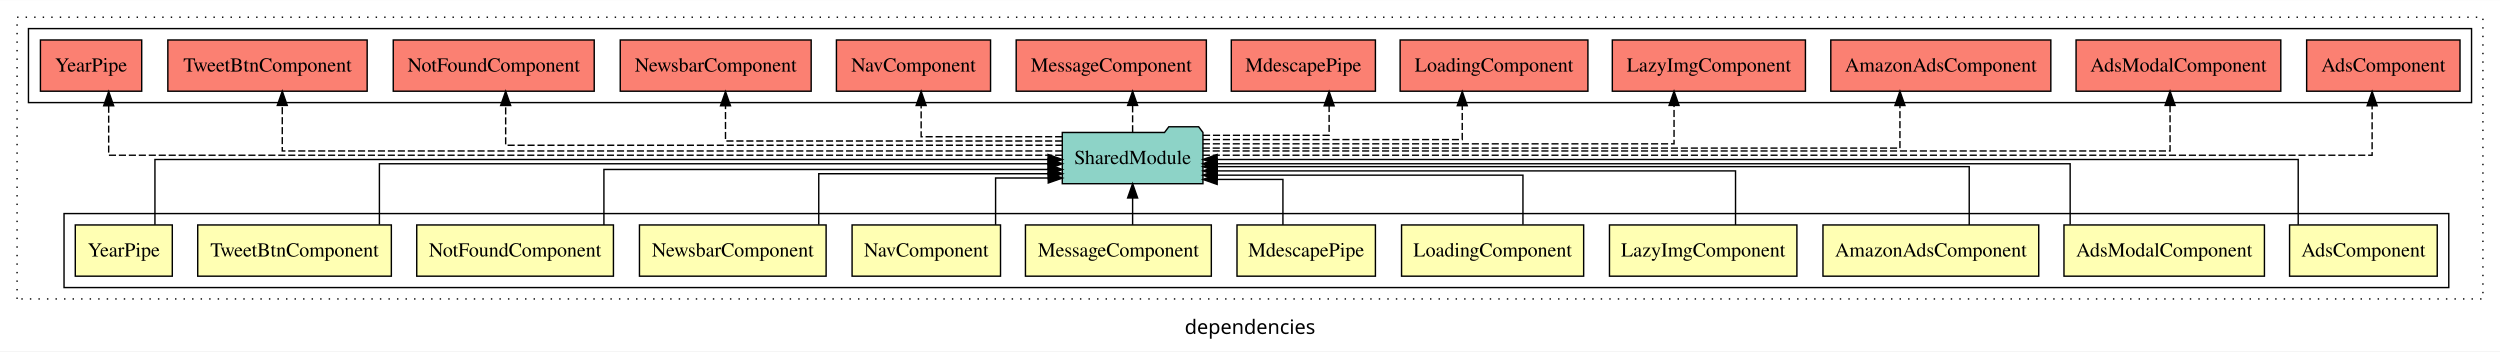
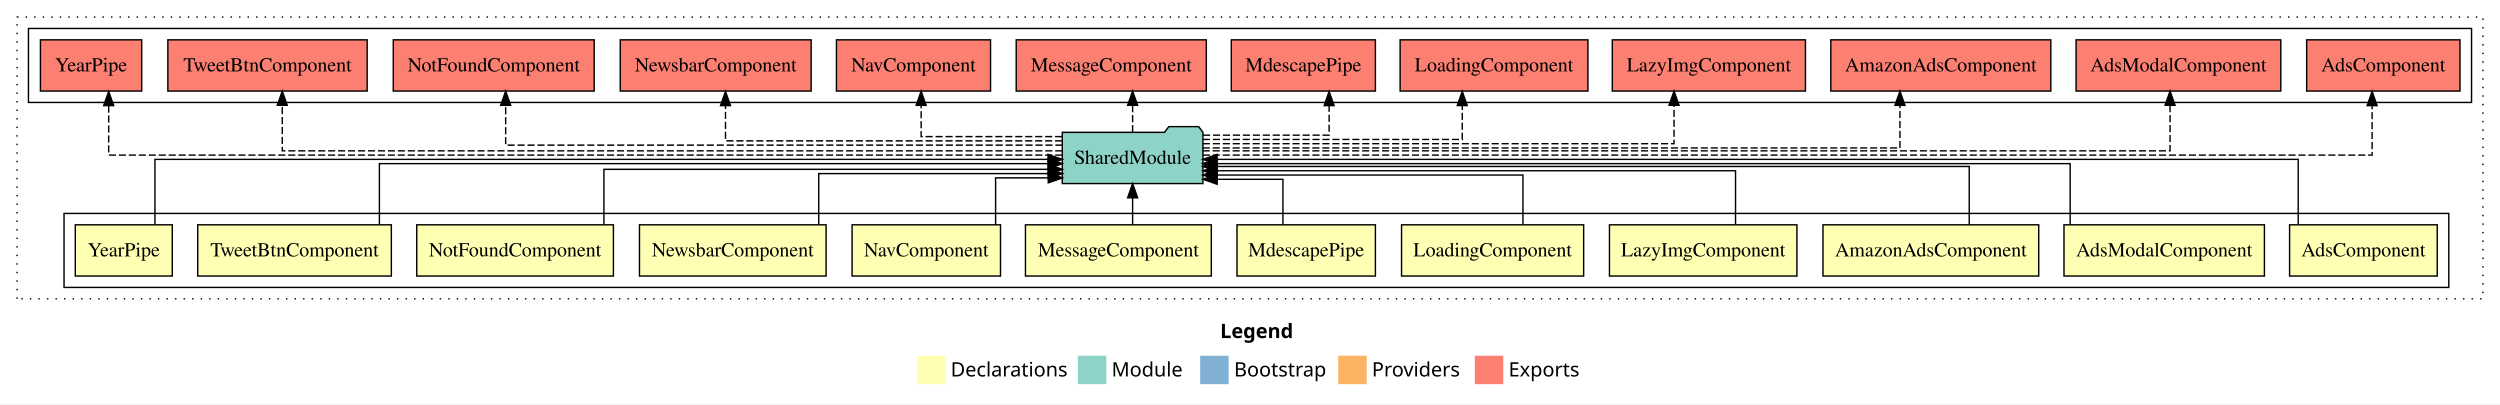
- <svg xmlns="http://www.w3.org/2000/svg" width="1757pt" height="247pt" viewBox="0.00 0.00 1757.00 246.80">
-   <g id="graph0" class="graph" transform="scale(1 1) rotate(0) translate(4 242.8)">
-     <polygon fill="white" stroke="transparent" points="-4,4 -4,-242.8 1753,-242.8 1753,4 -4,4" />
-     <text text-anchor="middle" x="874.5" y="-8.2" font-family="sans-serif" font-size="14.00">dependencies</text>
+ <svg xmlns="http://www.w3.org/2000/svg" width="1757pt" height="284pt" viewBox="0.00 0.00 1757.00 284.00">
+   <g id="graph0" class="graph" transform="scale(1 1) rotate(0) translate(4 280)">
+     <polygon fill="white" stroke="transparent" points="-4,4 -4,-280 1753,-280 1753,4 -4,4" />
+     <text text-anchor="start" x="853.51" y="-42.4" font-family="Times-12" font-weight="bold" font-size="14.00">Legend</text>
+     <polygon fill="#ffffb3" stroke="transparent" points="640.5,-10 640.5,-30 660.5,-30 660.5,-10 640.5,-10" />
+     <text text-anchor="start" x="664.13" y="-15.4" font-family="Times-12" font-size="14.00">  Declarations</text>
+     <polygon fill="#8dd3c7" stroke="transparent" points="753.5,-10 753.5,-30 773.5,-30 773.5,-10 753.5,-10" />
+     <text text-anchor="start" x="777.23" y="-15.4" font-family="Times-12" font-size="14.00">  Module</text>
+     <polygon fill="#80b1d3" stroke="transparent" points="839.5,-10 839.5,-30 859.5,-30 859.5,-10 839.5,-10" />
+     <text text-anchor="start" x="863.28" y="-15.4" font-family="Times-12" font-size="14.00">  Bootstrap</text>
+     <polygon fill="#fdb462" stroke="transparent" points="936.5,-10 936.5,-30 956.5,-30 956.5,-10 936.5,-10" />
+     <text text-anchor="start" x="960.17" y="-15.4" font-family="Times-12" font-size="14.00">  Providers</text>
+     <polygon fill="#fb8072" stroke="transparent" points="1032.5,-10 1032.5,-30 1052.5,-30 1052.5,-10 1032.5,-10" />
+     <text text-anchor="start" x="1056.23" y="-15.4" font-family="Times-12" font-size="14.00">  Exports</text>
    <g id="clust1" class="cluster">
-       <polygon fill="none" stroke="black" stroke-dasharray="1,5" points="8,-32.8 8,-230.8 1741,-230.8 1741,-32.8 8,-32.8" />
+       <polygon fill="none" stroke="black" stroke-dasharray="1,5" points="8,-70 8,-268 1741,-268 1741,-70 8,-70" />
    </g>
    <g id="clust16" class="cluster">
-       <polygon fill="none" stroke="black" points="16,-170.8 16,-222.8 1733,-222.8 1733,-170.8 16,-170.8" />
+       <polygon fill="none" stroke="black" points="16,-208 16,-260 1733,-260 1733,-208 16,-208" />
    </g>
    <g id="clust2" class="cluster">
-       <polygon fill="none" stroke="black" points="41,-40.8 41,-92.8 1717,-92.8 1717,-40.8 41,-40.8" />
+       <polygon fill="none" stroke="black" points="41,-78 41,-130 1717,-130 1717,-78 41,-78" />
    </g>
    <g id="node1" class="node">
-       <polygon fill="#ffffb3" stroke="black" points="1708.89,-84.8 1605.11,-84.8 1605.11,-48.8 1708.89,-48.8 1708.89,-84.8" />
-       <text text-anchor="middle" x="1657" y="-62.6" font-family="Times,serif" font-size="14.00">AdsComponent</text>
+       <polygon fill="#ffffb3" stroke="black" points="1708.88,-122 1605.12,-122 1605.12,-86 1708.88,-86 1708.88,-122" />
+       <text text-anchor="middle" x="1657" y="-99.8" font-family="Times,serif" font-size="14.00">AdsComponent</text>
    </g>
    <g id="node13" class="node">
-       <polygon fill="#8dd3c7" stroke="black" points="841.43,-149.8 838.43,-153.8 817.43,-153.8 814.43,-149.8 742.57,-149.8 742.57,-113.8 841.43,-113.8 841.43,-149.8" />
-       <text text-anchor="middle" x="792" y="-127.6" font-family="Times,serif" font-size="14.00">SharedModule</text>
+       <polygon fill="#8dd3c7" stroke="black" points="841.42,-187 838.42,-191 817.42,-191 814.42,-187 742.58,-187 742.58,-151 841.42,-151 841.42,-187" />
+       <text text-anchor="middle" x="792" y="-164.8" font-family="Times,serif" font-size="14.00">SharedModule</text>
    </g>
    <g id="edge1" class="edge">
-       <path fill="none" stroke="black" d="M1611.18,-84.97C1611.18,-103.89 1611.18,-130.8 1611.18,-130.8 1611.18,-130.8 851.4,-130.8 851.4,-130.8" />
-       <polygon fill="black" stroke="black" points="851.4,-127.3 841.4,-130.8 851.4,-134.3 851.4,-127.3" />
+       <path fill="none" stroke="black" d="M1611.18,-122.17C1611.18,-141.09 1611.18,-168 1611.18,-168 1611.18,-168 851.4,-168 851.4,-168" />
+       <polygon fill="black" stroke="black" points="851.4,-164.5 841.4,-168 851.4,-171.5 851.4,-164.5" />
    </g>
    <g id="node2" class="node">
-       <polygon fill="#ffffb3" stroke="black" points="1587.44,-84.8 1446.56,-84.8 1446.56,-48.8 1587.44,-48.8 1587.44,-84.8" />
-       <text text-anchor="middle" x="1517" y="-62.6" font-family="Times,serif" font-size="14.00">AdsModalComponent</text>
+       <polygon fill="#ffffb3" stroke="black" points="1587.43,-122 1446.57,-122 1446.57,-86 1587.43,-86 1587.43,-122" />
+       <text text-anchor="middle" x="1517" y="-99.8" font-family="Times,serif" font-size="14.00">AdsModalComponent</text>
    </g>
    <g id="edge2" class="edge">
-       <path fill="none" stroke="black" d="M1450.9,-85.1C1450.9,-103.07 1450.9,-127.8 1450.9,-127.8 1450.9,-127.8 851.26,-127.8 851.26,-127.8" />
-       <polygon fill="black" stroke="black" points="851.26,-124.3 841.26,-127.8 851.26,-131.3 851.26,-124.3" />
+       <path fill="none" stroke="black" d="M1450.91,-122.3C1450.91,-140.27 1450.91,-165 1450.91,-165 1450.91,-165 851.26,-165 851.26,-165" />
+       <polygon fill="black" stroke="black" points="851.26,-161.5 841.26,-165 851.26,-168.5 851.26,-161.5" />
    </g>
    <g id="node3" class="node">
-       <polygon fill="#ffffb3" stroke="black" points="1428.82,-84.8 1277.18,-84.8 1277.18,-48.8 1428.82,-48.8 1428.82,-84.8" />
-       <text text-anchor="middle" x="1353" y="-62.6" font-family="Times,serif" font-size="14.00">AmazonAdsComponent</text>
+       <polygon fill="#ffffb3" stroke="black" points="1428.81,-122 1277.19,-122 1277.19,-86 1428.81,-86 1428.81,-122" />
+       <text text-anchor="middle" x="1353" y="-99.8" font-family="Times,serif" font-size="14.00">AmazonAdsComponent</text>
    </g>
    <g id="edge3" class="edge">
-       <path fill="none" stroke="black" d="M1379.97,-84.82C1379.97,-102.17 1379.97,-125.8 1379.97,-125.8 1379.97,-125.8 851.37,-125.8 851.37,-125.8" />
-       <polygon fill="black" stroke="black" points="851.37,-122.3 841.37,-125.8 851.37,-129.3 851.37,-122.3" />
+       <path fill="none" stroke="black" d="M1379.97,-122.02C1379.97,-139.37 1379.97,-163 1379.97,-163 1379.97,-163 851.37,-163 851.37,-163" />
+       <polygon fill="black" stroke="black" points="851.37,-159.5 841.37,-163 851.37,-166.5 851.37,-159.5" />
    </g>
    <g id="node4" class="node">
-       <polygon fill="#ffffb3" stroke="black" points="1258.86,-84.8 1127.14,-84.8 1127.14,-48.8 1258.86,-48.8 1258.86,-84.8" />
-       <text text-anchor="middle" x="1193" y="-62.6" font-family="Times,serif" font-size="14.00">LazyImgComponent</text>
+       <polygon fill="#ffffb3" stroke="black" points="1258.87,-122 1127.13,-122 1127.13,-86 1258.87,-86 1258.87,-122" />
+       <text text-anchor="middle" x="1193" y="-99.8" font-family="Times,serif" font-size="14.00">LazyImgComponent</text>
    </g>
    <g id="edge4" class="edge">
-       <path fill="none" stroke="black" d="M1215.73,-84.83C1215.73,-101.2 1215.73,-122.8 1215.73,-122.8 1215.73,-122.8 851.44,-122.8 851.44,-122.8" />
-       <polygon fill="black" stroke="black" points="851.44,-119.3 841.44,-122.8 851.44,-126.3 851.44,-119.3" />
+       <path fill="none" stroke="black" d="M1215.73,-122.03C1215.73,-138.4 1215.73,-160 1215.73,-160 1215.73,-160 851.44,-160 851.44,-160" />
+       <polygon fill="black" stroke="black" points="851.44,-156.5 841.44,-160 851.44,-163.5 851.44,-156.5" />
    </g>
    <g id="node5" class="node">
-       <polygon fill="#ffffb3" stroke="black" points="1108.99,-84.8 981.01,-84.8 981.01,-48.8 1108.99,-48.8 1108.99,-84.8" />
-       <text text-anchor="middle" x="1045" y="-62.6" font-family="Times,serif" font-size="14.00">LoadingComponent</text>
+       <polygon fill="#ffffb3" stroke="black" points="1108.99,-122 981.01,-122 981.01,-86 1108.99,-86 1108.99,-122" />
+       <text text-anchor="middle" x="1045" y="-99.8" font-family="Times,serif" font-size="14.00">LoadingComponent</text>
    </g>
    <g id="edge5" class="edge">
-       <path fill="none" stroke="black" d="M1066.33,-85.04C1066.33,-100.37 1066.33,-119.8 1066.33,-119.8 1066.33,-119.8 851.36,-119.8 851.36,-119.8" />
-       <polygon fill="black" stroke="black" points="851.36,-116.3 841.36,-119.8 851.36,-123.3 851.36,-116.3" />
+       <path fill="none" stroke="black" d="M1066.33,-122.24C1066.33,-137.57 1066.33,-157 1066.33,-157 1066.33,-157 851.36,-157 851.36,-157" />
+       <polygon fill="black" stroke="black" points="851.36,-153.5 841.36,-157 851.36,-160.5 851.36,-153.5" />
    </g>
    <g id="node6" class="node">
-       <polygon fill="#ffffb3" stroke="black" points="962.64,-84.8 865.36,-84.8 865.36,-48.8 962.64,-48.8 962.64,-84.8" />
-       <text text-anchor="middle" x="914" y="-62.6" font-family="Times,serif" font-size="14.00">MdescapePipe</text>
+       <polygon fill="#ffffb3" stroke="black" points="962.64,-122 865.36,-122 865.36,-86 962.64,-86 962.64,-122" />
+       <text text-anchor="middle" x="914" y="-99.8" font-family="Times,serif" font-size="14.00">MdescapePipe</text>
    </g>
    <g id="edge6" class="edge">
-       <path fill="none" stroke="black" d="M897.64,-84.85C897.64,-99.17 897.64,-116.8 897.64,-116.8 897.64,-116.8 851.42,-116.8 851.42,-116.8" />
-       <polygon fill="black" stroke="black" points="851.42,-113.3 841.42,-116.8 851.42,-120.3 851.42,-113.3" />
+       <path fill="none" stroke="black" d="M897.64,-122.05C897.64,-136.37 897.64,-154 897.64,-154 897.64,-154 851.42,-154 851.42,-154" />
+       <polygon fill="black" stroke="black" points="851.42,-150.5 841.42,-154 851.42,-157.5 851.42,-150.5" />
    </g>
    <g id="node7" class="node">
-       <polygon fill="#ffffb3" stroke="black" points="847.32,-84.8 716.68,-84.8 716.68,-48.8 847.32,-48.8 847.32,-84.8" />
-       <text text-anchor="middle" x="782" y="-62.6" font-family="Times,serif" font-size="14.00">MessageComponent</text>
+       <polygon fill="#ffffb3" stroke="black" points="847.31,-122 716.69,-122 716.69,-86 847.31,-86 847.31,-122" />
+       <text text-anchor="middle" x="782" y="-99.8" font-family="Times,serif" font-size="14.00">MessageComponent</text>
    </g>
    <g id="edge7" class="edge">
-       <path fill="none" stroke="black" d="M792,-84.91C792,-84.91 792,-103.79 792,-103.79" />
-       <polygon fill="black" stroke="black" points="788.5,-103.79 792,-113.79 795.5,-103.79 788.5,-103.79" />
+       <path fill="none" stroke="black" d="M792,-122.11C792,-122.11 792,-140.99 792,-140.99" />
+       <polygon fill="black" stroke="black" points="788.5,-140.99 792,-150.99 795.5,-140.99 788.5,-140.99" />
    </g>
    <g id="node8" class="node">
-       <polygon fill="#ffffb3" stroke="black" points="699.16,-84.8 594.84,-84.8 594.84,-48.8 699.16,-48.8 699.16,-84.8" />
-       <text text-anchor="middle" x="647" y="-62.6" font-family="Times,serif" font-size="14.00">NavComponent</text>
+       <polygon fill="#ffffb3" stroke="black" points="699.15,-122 594.85,-122 594.85,-86 699.15,-86 699.15,-122" />
+       <text text-anchor="middle" x="647" y="-99.8" font-family="Times,serif" font-size="14.00">NavComponent</text>
    </g>
    <g id="edge8" class="edge">
-       <path fill="none" stroke="black" d="M695.7,-84.92C695.7,-99.58 695.7,-117.8 695.7,-117.8 695.7,-117.8 732.72,-117.8 732.72,-117.8" />
-       <polygon fill="black" stroke="black" points="732.72,-121.3 742.72,-117.8 732.72,-114.3 732.72,-121.3" />
+       <path fill="none" stroke="black" d="M695.7,-122.12C695.7,-136.78 695.7,-155 695.7,-155 695.7,-155 732.72,-155 732.72,-155" />
+       <polygon fill="black" stroke="black" points="732.72,-158.5 742.72,-155 732.72,-151.5 732.72,-158.5" />
    </g>
    <g id="node9" class="node">
-       <polygon fill="#ffffb3" stroke="black" points="576.59,-84.8 445.41,-84.8 445.41,-48.8 576.59,-48.8 576.59,-84.8" />
-       <text text-anchor="middle" x="511" y="-62.6" font-family="Times,serif" font-size="14.00">NewsbarComponent</text>
+       <polygon fill="#ffffb3" stroke="black" points="576.58,-122 445.42,-122 445.42,-86 576.58,-86 576.58,-122" />
+       <text text-anchor="middle" x="511" y="-99.8" font-family="Times,serif" font-size="14.00">NewsbarComponent</text>
    </g>
    <g id="edge9" class="edge">
-       <path fill="none" stroke="black" d="M571.42,-85.08C571.42,-100.75 571.42,-120.8 571.42,-120.8 571.42,-120.8 732.77,-120.8 732.77,-120.8" />
-       <polygon fill="black" stroke="black" points="732.77,-124.3 742.77,-120.8 732.77,-117.3 732.77,-124.3" />
+       <path fill="none" stroke="black" d="M571.41,-122.28C571.41,-137.95 571.41,-158 571.41,-158 571.41,-158 732.77,-158 732.77,-158" />
+       <polygon fill="black" stroke="black" points="732.77,-161.5 742.77,-158 732.77,-154.5 732.77,-161.5" />
    </g>
    <g id="node10" class="node">
-       <polygon fill="#ffffb3" stroke="black" points="427.12,-84.8 288.88,-84.8 288.88,-48.8 427.12,-48.8 427.12,-84.8" />
-       <text text-anchor="middle" x="358" y="-62.6" font-family="Times,serif" font-size="14.00">NotFoundComponent</text>
+       <polygon fill="#ffffb3" stroke="black" points="427.11,-122 288.89,-122 288.89,-86 427.11,-86 427.11,-122" />
+       <text text-anchor="middle" x="358" y="-99.8" font-family="Times,serif" font-size="14.00">NotFoundComponent</text>
    </g>
    <g id="edge10" class="edge">
-       <path fill="none" stroke="black" d="M420.43,-84.84C420.43,-101.53 420.43,-123.8 420.43,-123.8 420.43,-123.8 732.66,-123.8 732.66,-123.8" />
-       <polygon fill="black" stroke="black" points="732.66,-127.3 742.66,-123.8 732.66,-120.3 732.66,-127.3" />
+       <path fill="none" stroke="black" d="M420.43,-122.04C420.43,-138.73 420.43,-161 420.43,-161 420.43,-161 732.66,-161 732.66,-161" />
+       <polygon fill="black" stroke="black" points="732.66,-164.5 742.66,-161 732.66,-157.5 732.66,-164.5" />
    </g>
    <g id="node11" class="node">
-       <polygon fill="#ffffb3" stroke="black" points="271.04,-84.8 134.96,-84.8 134.96,-48.8 271.04,-48.8 271.04,-84.8" />
-       <text text-anchor="middle" x="203" y="-62.6" font-family="Times,serif" font-size="14.00">TweetBtnComponent</text>
+       <polygon fill="#ffffb3" stroke="black" points="271.04,-122 134.96,-122 134.96,-86 271.04,-86 271.04,-122" />
+       <text text-anchor="middle" x="203" y="-99.8" font-family="Times,serif" font-size="14.00">TweetBtnComponent</text>
    </g>
    <g id="edge11" class="edge">
-       <path fill="none" stroke="black" d="M262.64,-85.1C262.64,-103.07 262.64,-127.8 262.64,-127.8 262.64,-127.8 732.67,-127.8 732.67,-127.8" />
-       <polygon fill="black" stroke="black" points="732.67,-131.3 742.67,-127.8 732.67,-124.3 732.67,-131.3" />
+       <path fill="none" stroke="black" d="M262.64,-122.3C262.64,-140.27 262.64,-165 262.64,-165 262.64,-165 732.67,-165 732.67,-165" />
+       <polygon fill="black" stroke="black" points="732.67,-168.5 742.67,-165 732.67,-161.5 732.67,-168.5" />
    </g>
    <g id="node12" class="node">
-       <polygon fill="#ffffb3" stroke="black" points="117.09,-84.8 48.91,-84.8 48.91,-48.8 117.09,-48.8 117.09,-84.8" />
-       <text text-anchor="middle" x="83" y="-62.6" font-family="Times,serif" font-size="14.00">YearPipe</text>
+       <polygon fill="#ffffb3" stroke="black" points="117.08,-122 48.92,-122 48.92,-86 117.08,-86 117.08,-122" />
+       <text text-anchor="middle" x="83" y="-99.8" font-family="Times,serif" font-size="14.00">YearPipe</text>
    </g>
    <g id="edge12" class="edge">
-       <path fill="none" stroke="black" d="M104.89,-84.97C104.89,-103.89 104.89,-130.8 104.89,-130.8 104.89,-130.8 732.58,-130.8 732.58,-130.8" />
-       <polygon fill="black" stroke="black" points="732.58,-134.3 742.58,-130.8 732.58,-127.3 732.58,-134.3" />
+       <path fill="none" stroke="black" d="M104.89,-122.17C104.89,-141.09 104.89,-168 104.89,-168 104.89,-168 732.58,-168 732.58,-168" />
+       <polygon fill="black" stroke="black" points="732.58,-171.5 742.58,-168 732.58,-164.5 732.58,-171.5" />
    </g>
    <g id="node14" class="node">
-       <polygon fill="#fb8072" stroke="black" points="1724.89,-214.8 1617.11,-214.8 1617.11,-178.8 1724.89,-178.8 1724.89,-214.8" />
-       <text text-anchor="middle" x="1671" y="-192.6" font-family="Times,serif" font-size="14.00">AdsComponent </text>
+       <polygon fill="#fb8072" stroke="black" points="1724.88,-252 1617.12,-252 1617.12,-216 1724.88,-216 1724.88,-252" />
+       <text text-anchor="middle" x="1671" y="-229.8" font-family="Times,serif" font-size="14.00">AdsComponent </text>
    </g>
    <g id="edge13" class="edge">
-       <path fill="none" stroke="black" stroke-dasharray="5,2" d="M841.33,-133.8C1025.61,-133.8 1663.12,-133.8 1663.12,-133.8 1663.12,-133.8 1663.12,-168.58 1663.12,-168.58" />
-       <polygon fill="black" stroke="black" points="1659.63,-168.58 1663.12,-178.58 1666.63,-168.58 1659.63,-168.58" />
+       <path fill="none" stroke="black" stroke-dasharray="5,2" d="M841.33,-171C1025.61,-171 1663.12,-171 1663.12,-171 1663.12,-171 1663.12,-205.78 1663.12,-205.78" />
+       <polygon fill="black" stroke="black" points="1659.63,-205.78 1663.12,-215.78 1666.63,-205.78 1659.63,-205.78" />
    </g>
    <g id="node15" class="node">
-       <polygon fill="#fb8072" stroke="black" points="1598.94,-214.8 1455.06,-214.8 1455.06,-178.8 1598.94,-178.8 1598.94,-214.8" />
-       <text text-anchor="middle" x="1527" y="-192.6" font-family="Times,serif" font-size="14.00">AdsModalComponent </text>
+       <polygon fill="#fb8072" stroke="black" points="1598.93,-252 1455.07,-252 1455.07,-216 1598.93,-216 1598.93,-252" />
+       <text text-anchor="middle" x="1527" y="-229.8" font-family="Times,serif" font-size="14.00">AdsModalComponent </text>
    </g>
    <g id="edge14" class="edge">
-       <path fill="none" stroke="black" stroke-dasharray="5,2" d="M841.26,-136.8C1005.05,-136.8 1521.12,-136.8 1521.12,-136.8 1521.12,-136.8 1521.12,-168.8 1521.12,-168.8" />
-       <polygon fill="black" stroke="black" points="1517.63,-168.8 1521.12,-178.8 1524.63,-168.8 1517.63,-168.8" />
+       <path fill="none" stroke="black" stroke-dasharray="5,2" d="M841.26,-174C1005.05,-174 1521.12,-174 1521.12,-174 1521.12,-174 1521.12,-206 1521.12,-206" />
+       <polygon fill="black" stroke="black" points="1517.63,-206 1521.12,-216 1524.63,-206 1517.63,-206" />
    </g>
    <g id="node16" class="node">
-       <polygon fill="#fb8072" stroke="black" points="1437.32,-214.8 1282.68,-214.8 1282.68,-178.8 1437.32,-178.8 1437.32,-214.8" />
-       <text text-anchor="middle" x="1360" y="-192.6" font-family="Times,serif" font-size="14.00">AmazonAdsComponent </text>
+       <polygon fill="#fb8072" stroke="black" points="1437.31,-252 1282.69,-252 1282.69,-216 1437.31,-216 1437.31,-252" />
+       <text text-anchor="middle" x="1360" y="-229.8" font-family="Times,serif" font-size="14.00">AmazonAdsComponent </text>
    </g>
    <g id="edge15" class="edge">
-       <path fill="none" stroke="black" stroke-dasharray="5,2" d="M841.29,-138.8C974.41,-138.8 1331.28,-138.8 1331.28,-138.8 1331.28,-138.8 1331.28,-168.77 1331.28,-168.77" />
-       <polygon fill="black" stroke="black" points="1327.78,-168.77 1331.28,-178.77 1334.78,-168.77 1327.78,-168.77" />
+       <path fill="none" stroke="black" stroke-dasharray="5,2" d="M841.29,-176C974.42,-176 1331.28,-176 1331.28,-176 1331.28,-176 1331.28,-205.97 1331.28,-205.97" />
+       <polygon fill="black" stroke="black" points="1327.78,-205.97 1331.28,-215.97 1334.78,-205.97 1327.78,-205.97" />
    </g>
    <g id="node17" class="node">
-       <polygon fill="#fb8072" stroke="black" points="1264.86,-214.8 1129.14,-214.8 1129.14,-178.8 1264.86,-178.8 1264.86,-214.8" />
-       <text text-anchor="middle" x="1197" y="-192.6" font-family="Times,serif" font-size="14.00">LazyImgComponent </text>
+       <polygon fill="#fb8072" stroke="black" points="1264.87,-252 1129.13,-252 1129.13,-216 1264.87,-216 1264.87,-252" />
+       <text text-anchor="middle" x="1197" y="-229.8" font-family="Times,serif" font-size="14.00">LazyImgComponent </text>
    </g>
    <g id="edge16" class="edge">
-       <path fill="none" stroke="black" stroke-dasharray="5,2" d="M841.36,-141.8C944.32,-141.8 1172.52,-141.8 1172.52,-141.8 1172.52,-141.8 1172.52,-168.79 1172.52,-168.79" />
-       <polygon fill="black" stroke="black" points="1169.02,-168.79 1172.52,-178.79 1176.02,-168.79 1169.02,-168.79" />
+       <path fill="none" stroke="black" stroke-dasharray="5,2" d="M841.36,-179C944.32,-179 1172.52,-179 1172.52,-179 1172.52,-179 1172.52,-205.99 1172.52,-205.99" />
+       <polygon fill="black" stroke="black" points="1169.02,-205.99 1172.52,-215.99 1176.02,-205.99 1169.02,-205.99" />
    </g>
    <g id="node18" class="node">
-       <polygon fill="#fb8072" stroke="black" points="1111.99,-214.8 980.01,-214.8 980.01,-178.8 1111.99,-178.8 1111.99,-214.8" />
-       <text text-anchor="middle" x="1046" y="-192.6" font-family="Times,serif" font-size="14.00">LoadingComponent </text>
+       <polygon fill="#fb8072" stroke="black" points="1111.99,-252 980.01,-252 980.01,-216 1111.99,-216 1111.99,-252" />
+       <text text-anchor="middle" x="1046" y="-229.8" font-family="Times,serif" font-size="14.00">LoadingComponent </text>
    </g>
    <g id="edge17" class="edge">
-       <path fill="none" stroke="black" stroke-dasharray="5,2" d="M841.41,-144.8C909.45,-144.8 1023.67,-144.8 1023.67,-144.8 1023.67,-144.8 1023.67,-168.61 1023.67,-168.61" />
-       <polygon fill="black" stroke="black" points="1020.17,-168.61 1023.67,-178.61 1027.17,-168.61 1020.17,-168.61" />
+       <path fill="none" stroke="black" stroke-dasharray="5,2" d="M841.41,-182C909.45,-182 1023.67,-182 1023.67,-182 1023.67,-182 1023.67,-205.81 1023.67,-205.81" />
+       <polygon fill="black" stroke="black" points="1020.17,-205.81 1023.67,-215.81 1027.17,-205.81 1020.17,-205.81" />
    </g>
    <g id="node19" class="node">
-       <polygon fill="#fb8072" stroke="black" points="962.64,-214.8 861.36,-214.8 861.36,-178.8 962.64,-178.8 962.64,-214.8" />
-       <text text-anchor="middle" x="912" y="-192.6" font-family="Times,serif" font-size="14.00">MdescapePipe </text>
+       <polygon fill="#fb8072" stroke="black" points="962.64,-252 861.36,-252 861.36,-216 962.64,-216 962.64,-252" />
+       <text text-anchor="middle" x="912" y="-229.8" font-family="Times,serif" font-size="14.00">MdescapePipe </text>
    </g>
    <g id="edge18" class="edge">
-       <path fill="none" stroke="black" stroke-dasharray="5,2" d="M841.47,-147.8C881.1,-147.8 930.11,-147.8 930.11,-147.8 930.11,-147.8 930.11,-168.55 930.11,-168.55" />
-       <polygon fill="black" stroke="black" points="926.61,-168.55 930.11,-178.55 933.61,-168.55 926.61,-168.55" />
+       <path fill="none" stroke="black" stroke-dasharray="5,2" d="M841.47,-185C881.1,-185 930.11,-185 930.11,-185 930.11,-185 930.11,-205.75 930.11,-205.75" />
+       <polygon fill="black" stroke="black" points="926.61,-205.75 930.11,-215.75 933.61,-205.75 926.61,-205.75" />
    </g>
    <g id="node20" class="node">
-       <polygon fill="#fb8072" stroke="black" points="843.82,-214.8 710.18,-214.8 710.18,-178.8 843.82,-178.8 843.82,-214.8" />
-       <text text-anchor="middle" x="777" y="-192.6" font-family="Times,serif" font-size="14.00">MessageComponent </text>
+       <polygon fill="#fb8072" stroke="black" points="843.81,-252 710.19,-252 710.19,-216 843.81,-216 843.81,-252" />
+       <text text-anchor="middle" x="777" y="-229.8" font-family="Times,serif" font-size="14.00">MessageComponent </text>
    </g>
    <g id="edge19" class="edge">
-       <path fill="none" stroke="black" stroke-dasharray="5,2" d="M792,-149.91C792,-149.91 792,-168.79 792,-168.79" />
-       <polygon fill="black" stroke="black" points="788.5,-168.79 792,-178.79 795.5,-168.79 788.5,-168.79" />
+       <path fill="none" stroke="black" stroke-dasharray="5,2" d="M792,-187.11C792,-187.11 792,-205.99 792,-205.99" />
+       <polygon fill="black" stroke="black" points="788.5,-205.99 792,-215.99 795.5,-205.99 788.5,-205.99" />
    </g>
    <g id="node21" class="node">
-       <polygon fill="#fb8072" stroke="black" points="692.16,-214.8 583.84,-214.8 583.84,-178.8 692.16,-178.8 692.16,-214.8" />
-       <text text-anchor="middle" x="638" y="-192.6" font-family="Times,serif" font-size="14.00">NavComponent </text>
+       <polygon fill="#fb8072" stroke="black" points="692.15,-252 583.85,-252 583.85,-216 692.15,-216 692.15,-252" />
+       <text text-anchor="middle" x="638" y="-229.8" font-family="Times,serif" font-size="14.00">NavComponent </text>
    </g>
    <g id="edge20" class="edge">
-       <path fill="none" stroke="black" stroke-dasharray="5,2" d="M742.51,-146.8C699.27,-146.8 643.38,-146.8 643.38,-146.8 643.38,-146.8 643.38,-168.75 643.38,-168.75" />
-       <polygon fill="black" stroke="black" points="639.88,-168.75 643.38,-178.75 646.88,-168.75 639.88,-168.75" />
+       <path fill="none" stroke="black" stroke-dasharray="5,2" d="M742.51,-184C699.27,-184 643.38,-184 643.38,-184 643.38,-184 643.38,-205.95 643.38,-205.95" />
+       <polygon fill="black" stroke="black" points="639.88,-205.95 643.38,-215.95 646.88,-205.95 639.88,-205.95" />
    </g>
    <g id="node22" class="node">
-       <polygon fill="#fb8072" stroke="black" points="566.09,-214.8 431.91,-214.8 431.91,-178.8 566.09,-178.8 566.09,-214.8" />
-       <text text-anchor="middle" x="499" y="-192.6" font-family="Times,serif" font-size="14.00">NewsbarComponent </text>
+       <polygon fill="#fb8072" stroke="black" points="566.08,-252 431.92,-252 431.92,-216 566.08,-216 566.08,-252" />
+       <text text-anchor="middle" x="499" y="-229.8" font-family="Times,serif" font-size="14.00">NewsbarComponent </text>
    </g>
    <g id="edge21" class="edge">
-       <path fill="none" stroke="black" stroke-dasharray="5,2" d="M742.49,-143.8C660.59,-143.8 505.88,-143.8 505.88,-143.8 505.88,-143.8 505.88,-168.56 505.88,-168.56" />
-       <polygon fill="black" stroke="black" points="502.38,-168.56 505.88,-178.56 509.38,-168.56 502.38,-168.56" />
+       <path fill="none" stroke="black" stroke-dasharray="5,2" d="M742.49,-181C660.59,-181 505.88,-181 505.88,-181 505.88,-181 505.88,-205.76 505.88,-205.76" />
+       <polygon fill="black" stroke="black" points="502.38,-205.76 505.88,-215.76 509.38,-205.76 502.38,-205.76" />
    </g>
    <g id="node23" class="node">
-       <polygon fill="#fb8072" stroke="black" points="413.62,-214.8 272.38,-214.8 272.38,-178.8 413.62,-178.8 413.62,-214.8" />
-       <text text-anchor="middle" x="343" y="-192.6" font-family="Times,serif" font-size="14.00">NotFoundComponent </text>
+       <polygon fill="#fb8072" stroke="black" points="413.61,-252 272.39,-252 272.39,-216 413.61,-216 413.61,-252" />
+       <text text-anchor="middle" x="343" y="-229.8" font-family="Times,serif" font-size="14.00">NotFoundComponent </text>
    </g>
    <g id="edge22" class="edge">
-       <path fill="none" stroke="black" stroke-dasharray="5,2" d="M742.74,-140.8C627.76,-140.8 351.38,-140.8 351.38,-140.8 351.38,-140.8 351.38,-168.77 351.38,-168.77" />
-       <polygon fill="black" stroke="black" points="347.88,-168.77 351.38,-178.77 354.88,-168.77 347.88,-168.77" />
+       <path fill="none" stroke="black" stroke-dasharray="5,2" d="M742.74,-178C627.76,-178 351.38,-178 351.38,-178 351.38,-178 351.38,-205.97 351.38,-205.97" />
+       <polygon fill="black" stroke="black" points="347.88,-205.97 351.38,-215.97 354.88,-205.97 347.88,-205.97" />
    </g>
    <g id="node24" class="node">
-       <polygon fill="#fb8072" stroke="black" points="254.04,-214.8 113.96,-214.8 113.96,-178.8 254.04,-178.8 254.04,-214.8" />
-       <text text-anchor="middle" x="184" y="-192.6" font-family="Times,serif" font-size="14.00">TweetBtnComponent </text>
+       <polygon fill="#fb8072" stroke="black" points="254.04,-252 113.96,-252 113.96,-216 254.04,-216 254.04,-252" />
+       <text text-anchor="middle" x="184" y="-229.8" font-family="Times,serif" font-size="14.00">TweetBtnComponent </text>
    </g>
    <g id="edge23" class="edge">
-       <path fill="none" stroke="black" stroke-dasharray="5,2" d="M742.59,-136.8C599.4,-136.8 194.38,-136.8 194.38,-136.8 194.38,-136.8 194.38,-168.8 194.38,-168.8" />
-       <polygon fill="black" stroke="black" points="190.88,-168.8 194.38,-178.8 197.88,-168.8 190.88,-168.8" />
+       <path fill="none" stroke="black" stroke-dasharray="5,2" d="M742.59,-174C599.4,-174 194.38,-174 194.38,-174 194.38,-174 194.38,-206 194.38,-206" />
+       <polygon fill="black" stroke="black" points="190.88,-206 194.38,-216 197.88,-206 190.88,-206" />
    </g>
    <g id="node25" class="node">
-       <polygon fill="#fb8072" stroke="black" points="95.59,-214.8 24.41,-214.8 24.41,-178.8 95.59,-178.8 95.59,-214.8" />
-       <text text-anchor="middle" x="60" y="-192.6" font-family="Times,serif" font-size="14.00">YearPipe </text>
+       <polygon fill="#fb8072" stroke="black" points="95.59,-252 24.41,-252 24.41,-216 95.59,-216 95.59,-252" />
+       <text text-anchor="middle" x="60" y="-229.8" font-family="Times,serif" font-size="14.00">YearPipe </text>
    </g>
    <g id="edge24" class="edge">
-       <path fill="none" stroke="black" stroke-dasharray="5,2" d="M742.54,-133.8C579.95,-133.8 72.38,-133.8 72.38,-133.8 72.38,-133.8 72.38,-168.58 72.38,-168.58" />
-       <polygon fill="black" stroke="black" points="68.88,-168.58 72.38,-178.58 75.88,-168.58 68.88,-168.58" />
+       <path fill="none" stroke="black" stroke-dasharray="5,2" d="M742.54,-171C579.95,-171 72.38,-171 72.38,-171 72.38,-171 72.38,-205.78 72.38,-205.78" />
+       <polygon fill="black" stroke="black" points="68.88,-205.78 72.38,-215.78 75.88,-205.78 68.88,-205.78" />
    </g>
  </g>
</svg>
